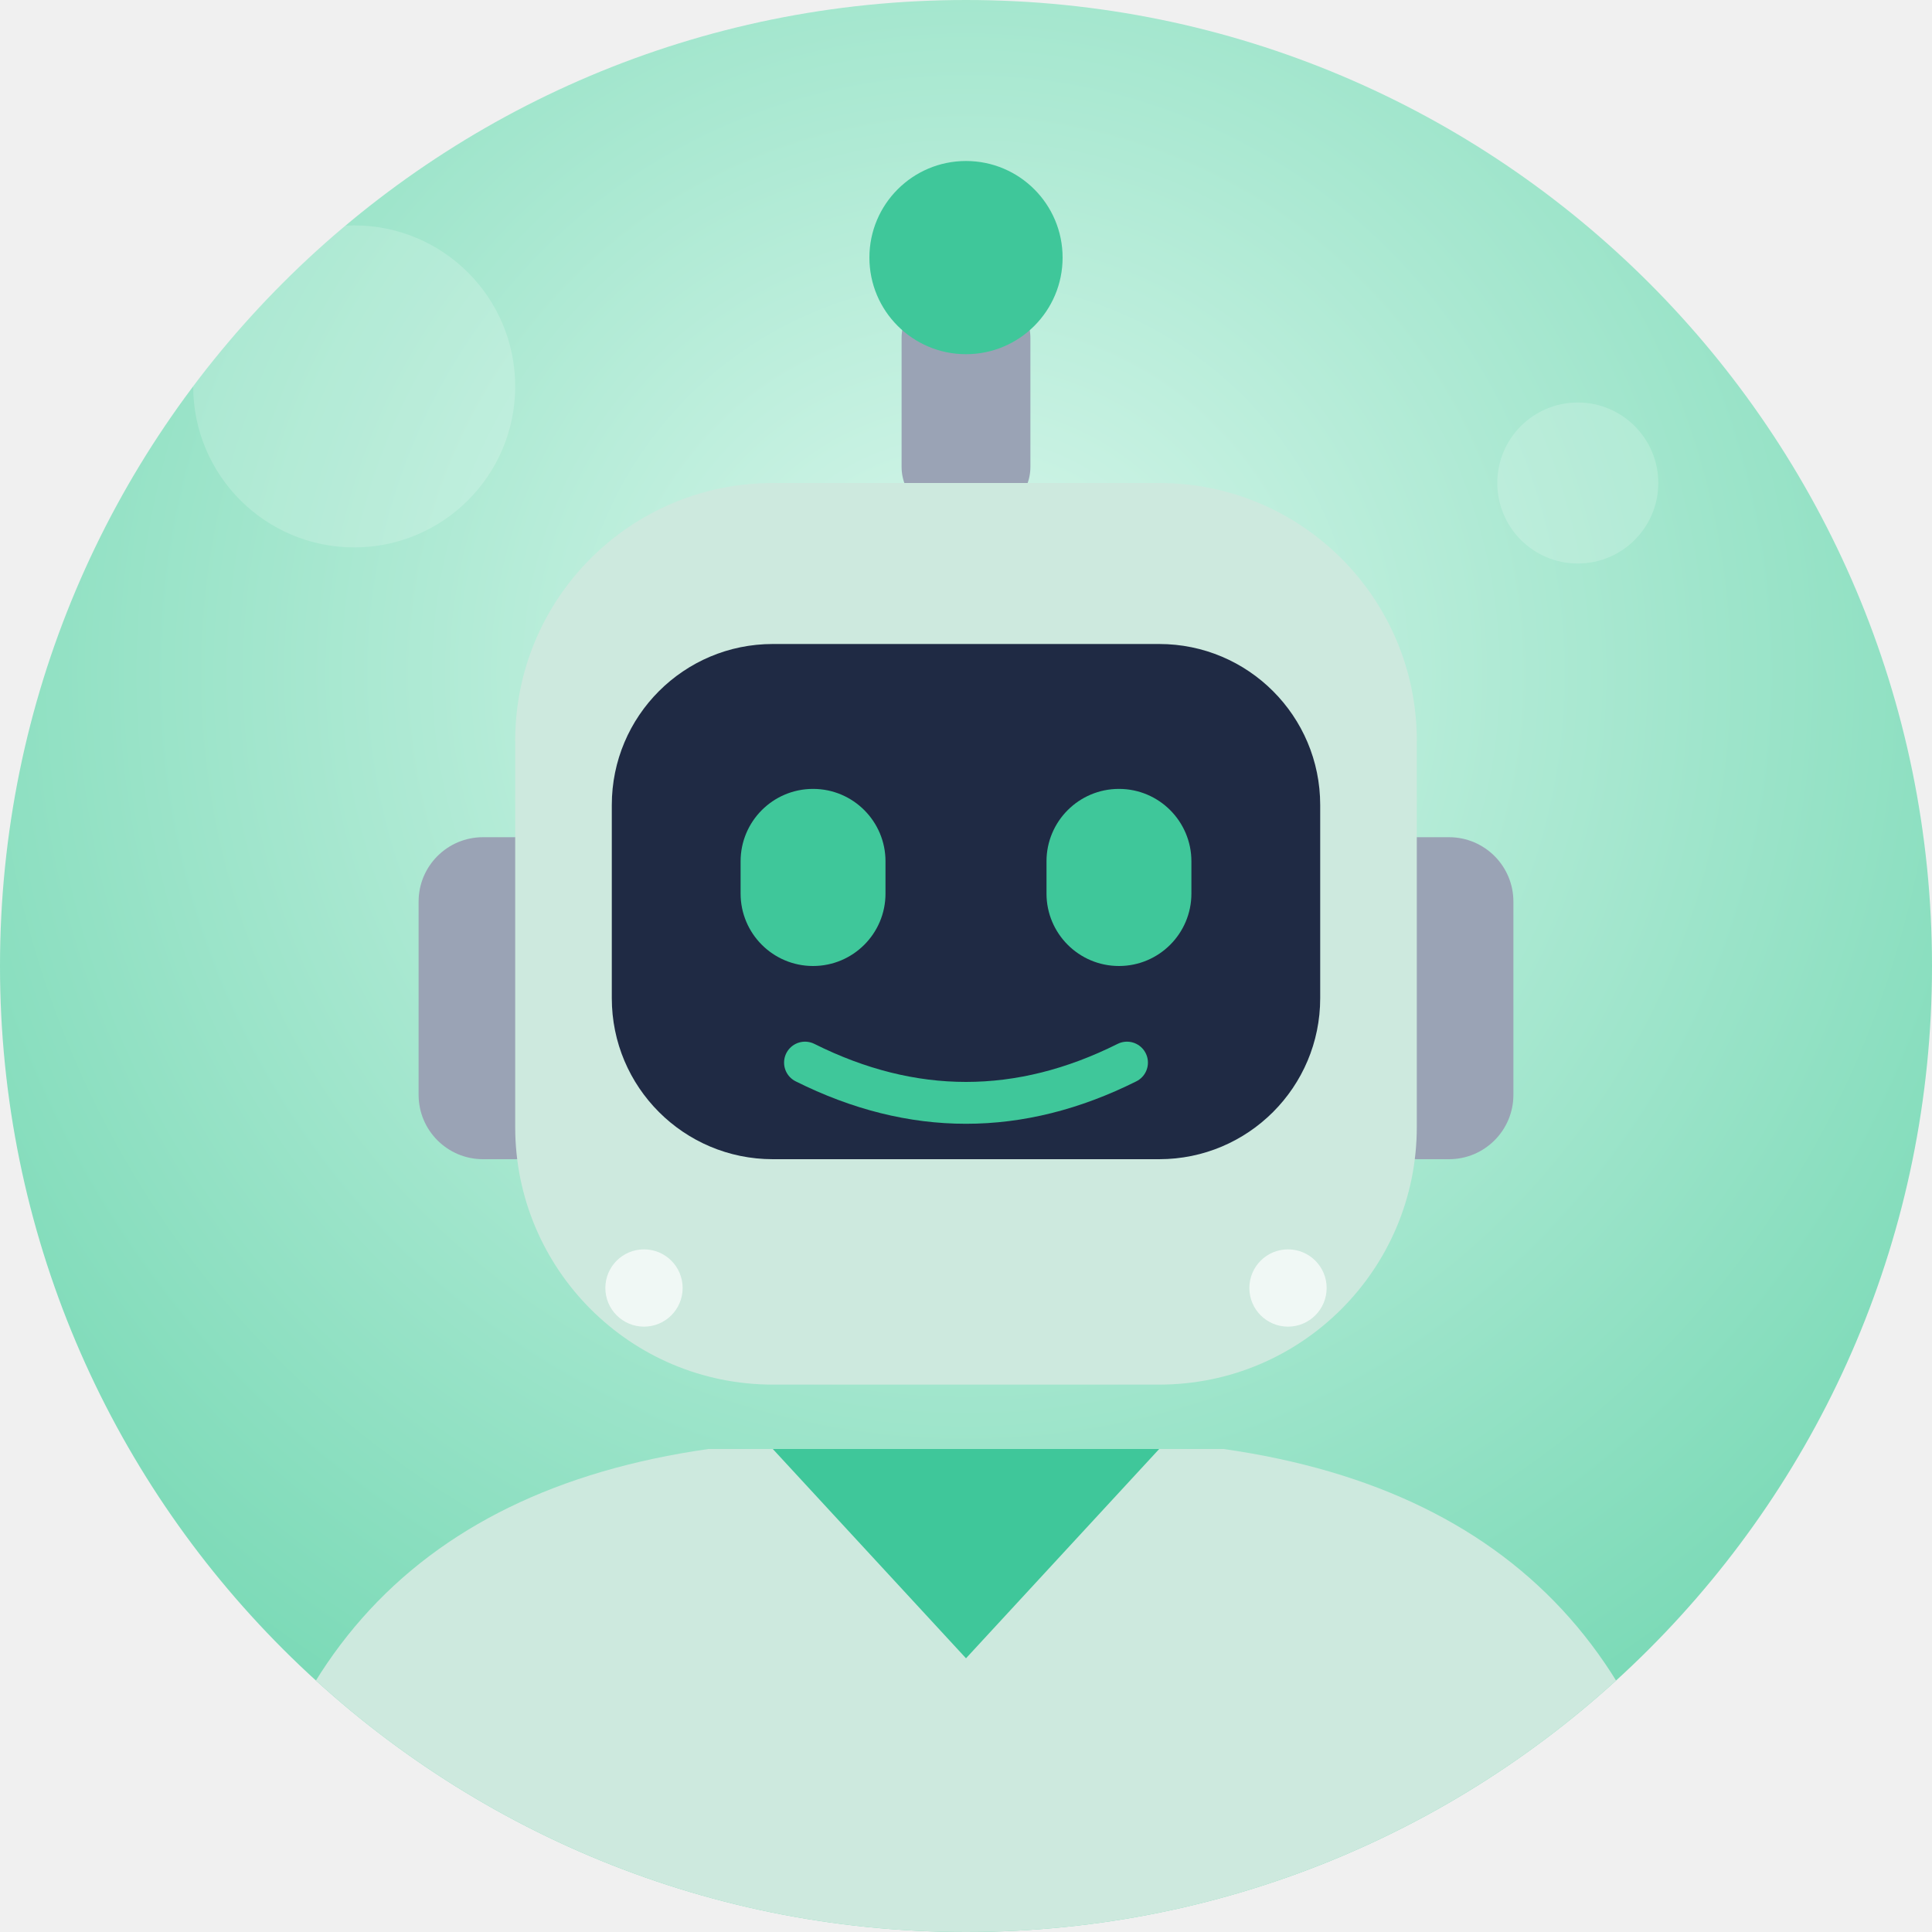
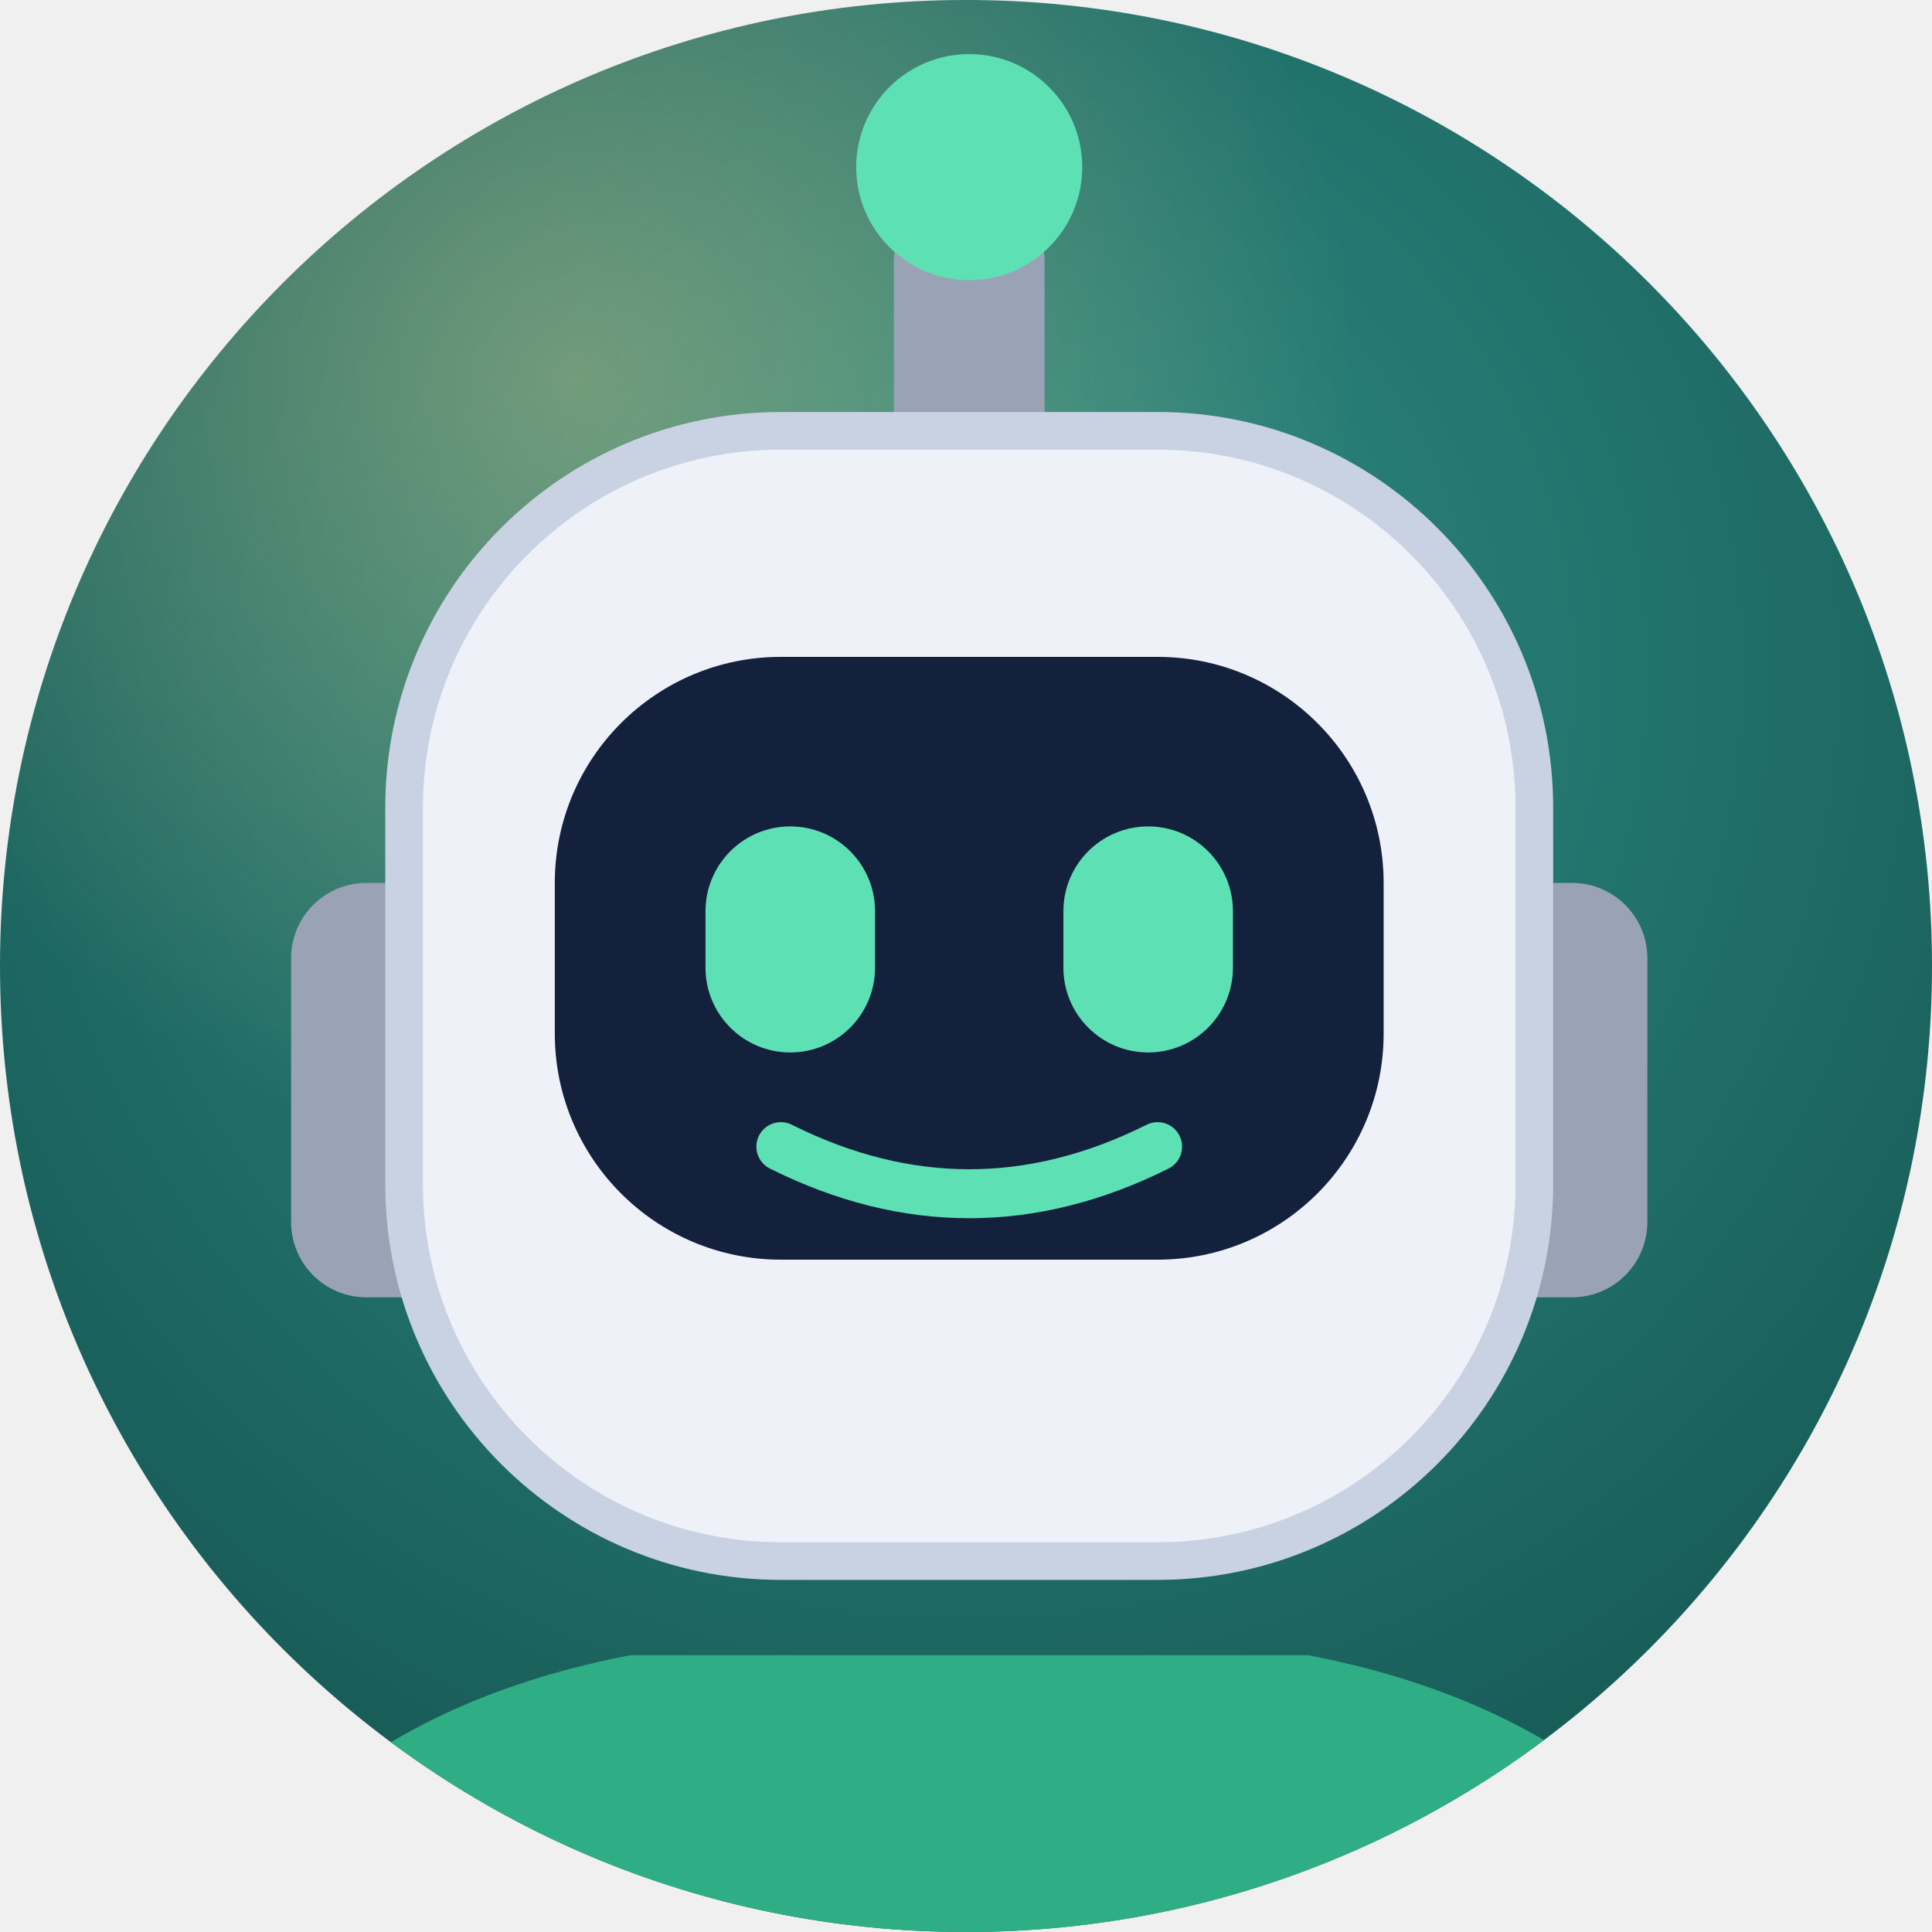
<svg xmlns="http://www.w3.org/2000/svg" viewBox="0 0 120 120">
  <defs>
-     <radialGradient id="g" cx="50%" cy="35%" r="70%">
-       <stop offset="0" stop-color="#d9f7ec" />
-       <stop offset="1" stop-color="#6fd6b0" />
+     <radialGradient id="bg" cx="50%" cy="35%" r="75%">
+       <stop offset="0" stop-color="#2f8f86" />
+       <stop offset="1" stop-color="#14524f" />
+     </radialGradient>
+     <radialGradient id="glow" cx="30%" cy="20%" r="40%">
+       <stop offset="0" stop-color="#ffd98a" stop-opacity=".35" />
+       <stop offset="1" stop-color="#ffd98a" stop-opacity="0" />
    </radialGradient>
    <clipPath id="c">
      <circle cx="60" cy="60" r="60" />
    </clipPath>
  </defs>
  <g clip-path="url(#c)">
-     <rect width="120" height="120" fill="url(#g)" />
-     <circle cx="22" cy="24" r="10" fill="#fff" opacity=".18" />
-     <circle cx="98" cy="30" r="5" fill="#fff" opacity=".18" />
-     <path d="M14 124 Q16 94 44 90 L76 90 Q104 94 106 124 Z" fill="#cde9de" />
-     <path d="M48 90 L60 103 L72 90 Z" fill="#3fc79a" />
-     <rect x="56" y="18" width="8" height="14" rx="3" fill="#9aa3b5" />
-     <circle cx="60" cy="16" r="6" fill="#3fc79a" />
-     <rect x="26" y="52" width="10" height="20" rx="4" fill="#9aa3b5" />
-     <rect x="84" y="52" width="10" height="20" rx="4" fill="#9aa3b5" />
-     <rect x="32" y="30" width="56" height="56" rx="16" fill="#cde9de" />
-     <rect x="38" y="40" width="44" height="32" rx="10" fill="#1f2a44" />
-     <g fill="#3fc79a">
-       <rect x="46" y="49" width="9" height="11" rx="4.5" />
-       <rect x="65" y="49" width="9" height="11" rx="4.5" />
+     <rect width="120" height="120" fill="url(#bg)" />
+     <rect width="120" height="120" fill="url(#glow)" />
+     <g transform="translate(-10 -6) scale(1.17)">
+       <path d="M14 126 Q16 98 42 93 L78 93 Q104 98 106 126 Z" fill="#2fae86" />
+       <rect x="56" y="16" width="8" height="14" rx="3" fill="#9aa3b5" />
+       <circle cx="60" cy="14" r="6" fill="#5ee0b5" />
+       <rect x="24" y="52" width="10" height="22" rx="4" fill="#9aa3b5" />
+       <rect x="86" y="52" width="10" height="22" rx="4" fill="#9aa3b5" />
+       <rect x="30" y="28" width="60" height="60" rx="20" fill="#eef2f8" />
+       <rect x="30" y="28" width="60" height="60" rx="20" fill="none" stroke="#c9d2e2" stroke-width="2" />
+       <rect x="38" y="40" width="44" height="32" rx="12" fill="#14213d" />
+       <g fill="#5ee0b5">
+         <rect x="46" y="49" width="9" height="12" rx="4.5" />
+         <rect x="65" y="49" width="9" height="12" rx="4.5" />
+       </g>
+       <path d="M50 66 Q60 71 70 66" fill="none" stroke="#5ee0b5" stroke-width="2.6" stroke-linecap="round" />
    </g>
-     <path d="M50 66 Q60 71 70 66" fill="none" stroke="#3fc79a" stroke-width="2.6" stroke-linecap="round" />
-     <circle cx="40" cy="80" r="2.4" fill="#fff" opacity=".7" />
-     <circle cx="80" cy="80" r="2.4" fill="#fff" opacity=".7" />
  </g>
</svg>
